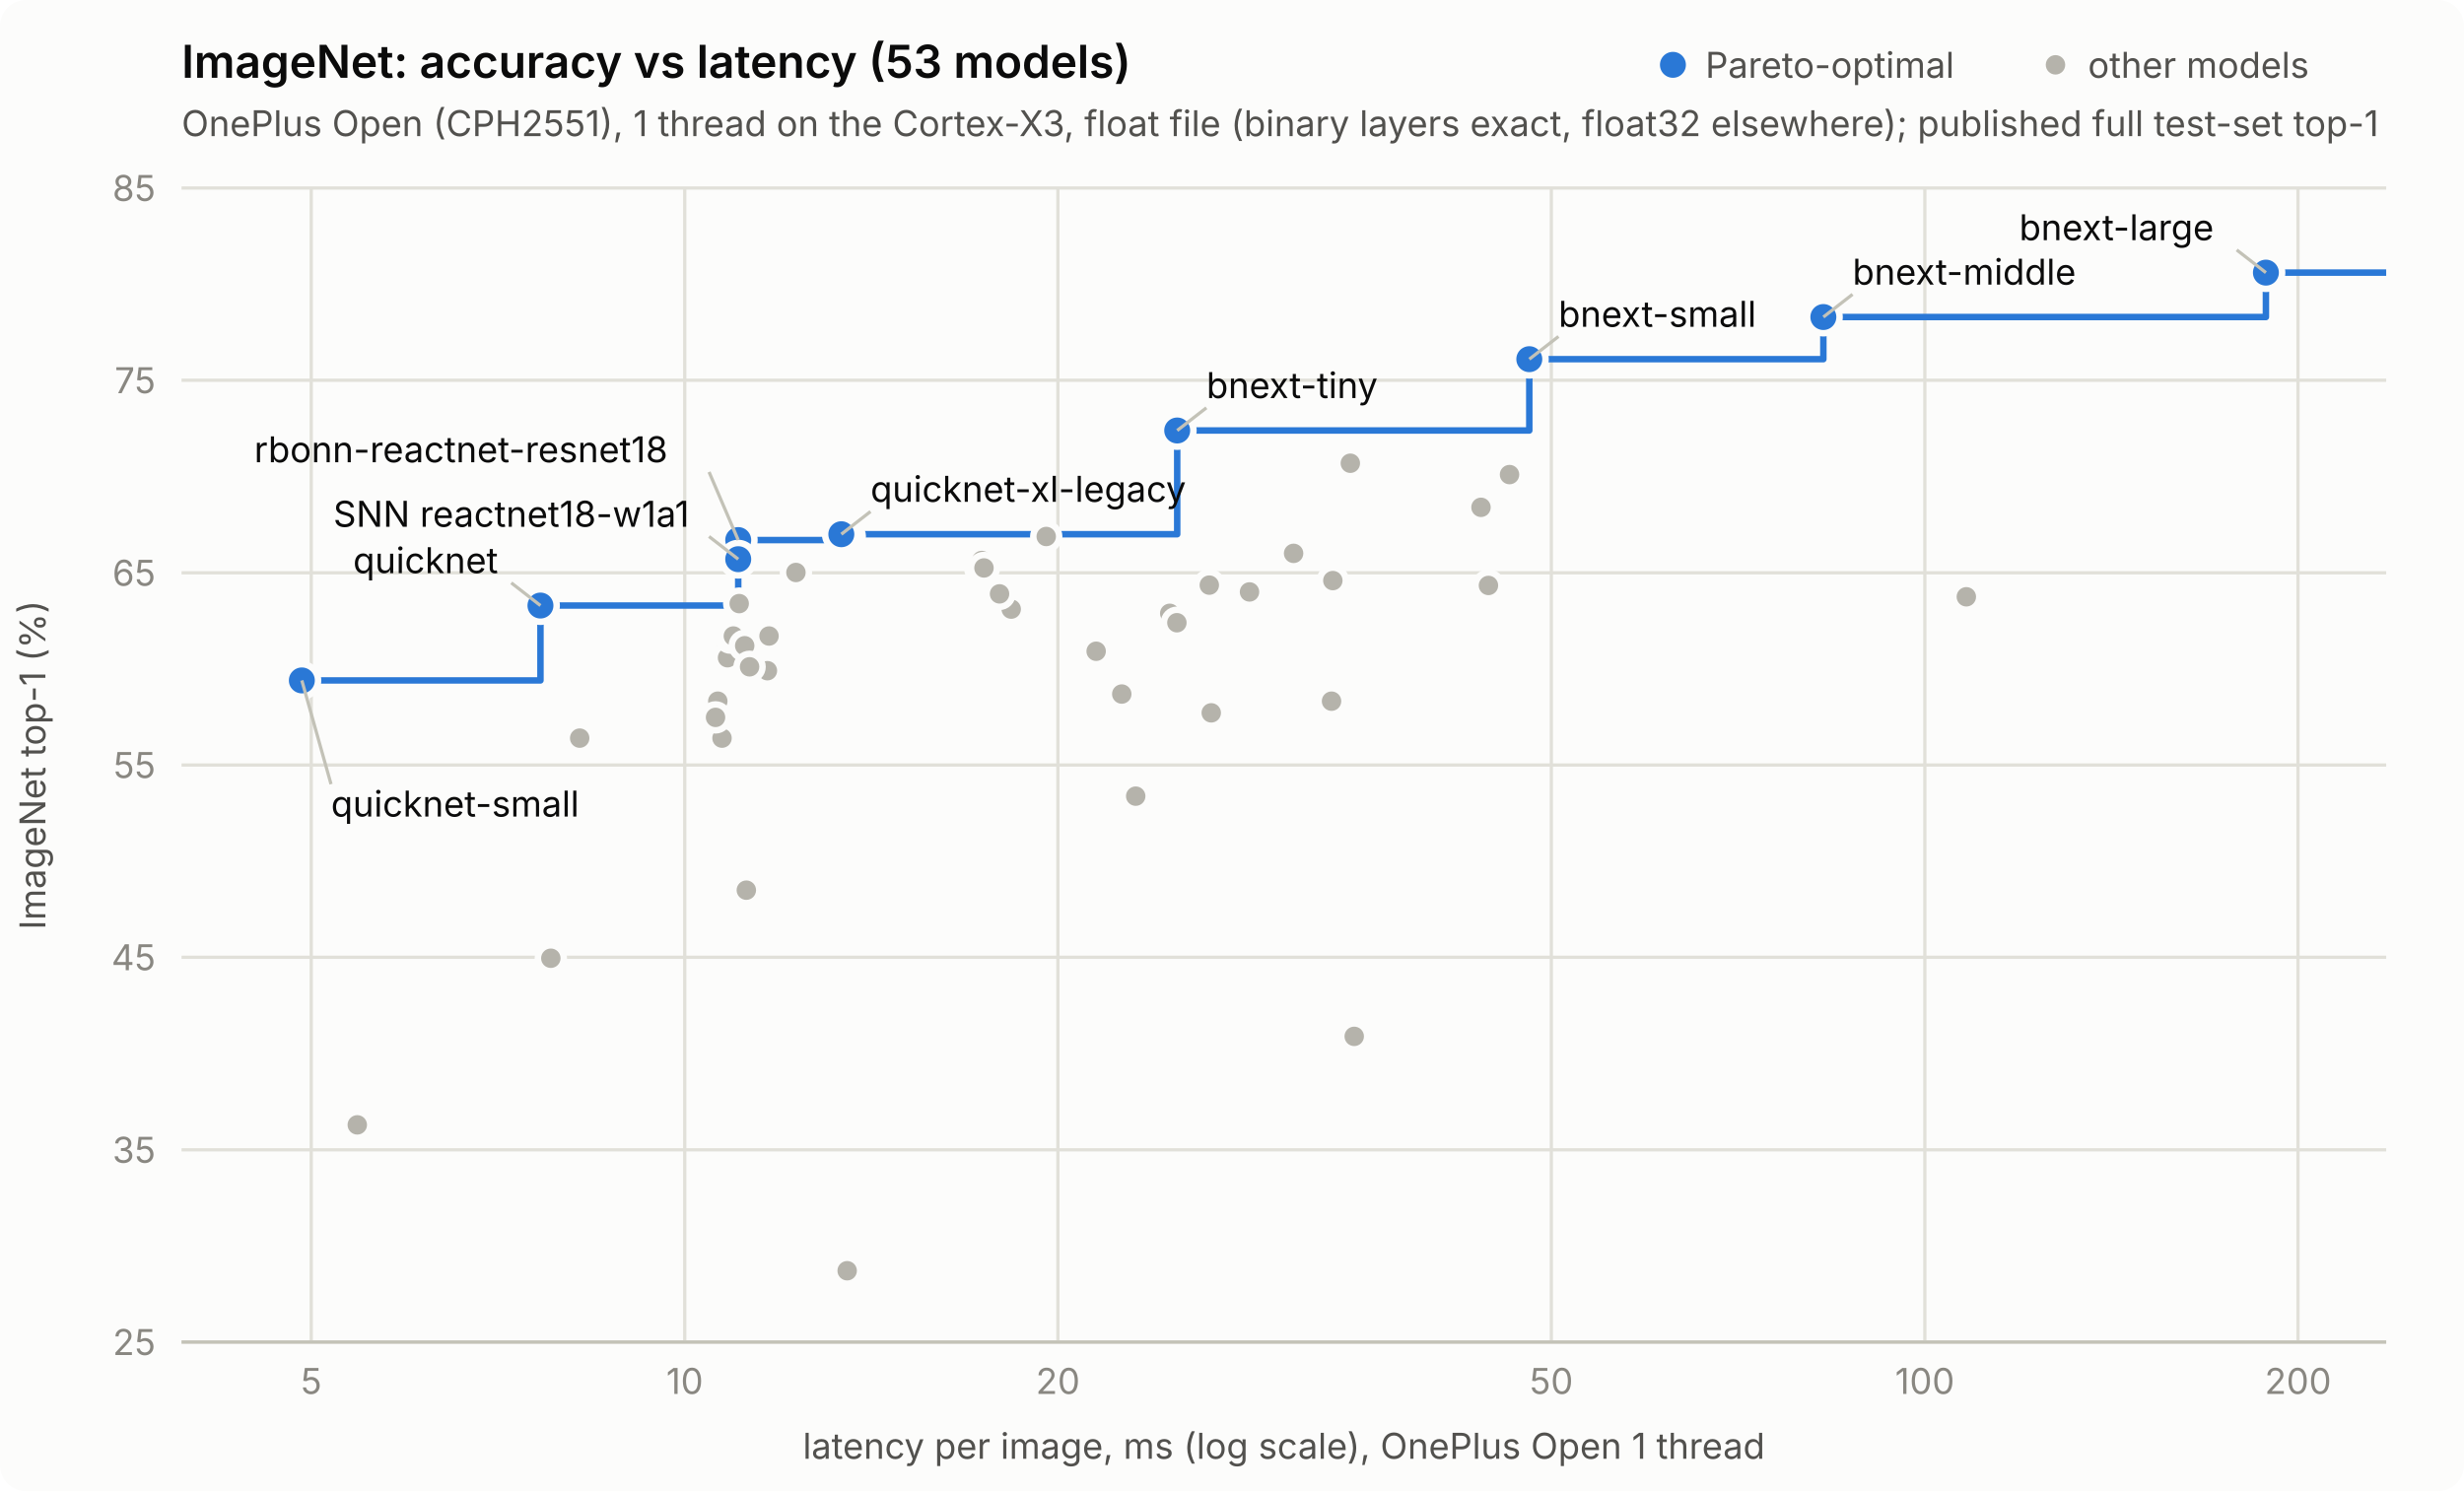
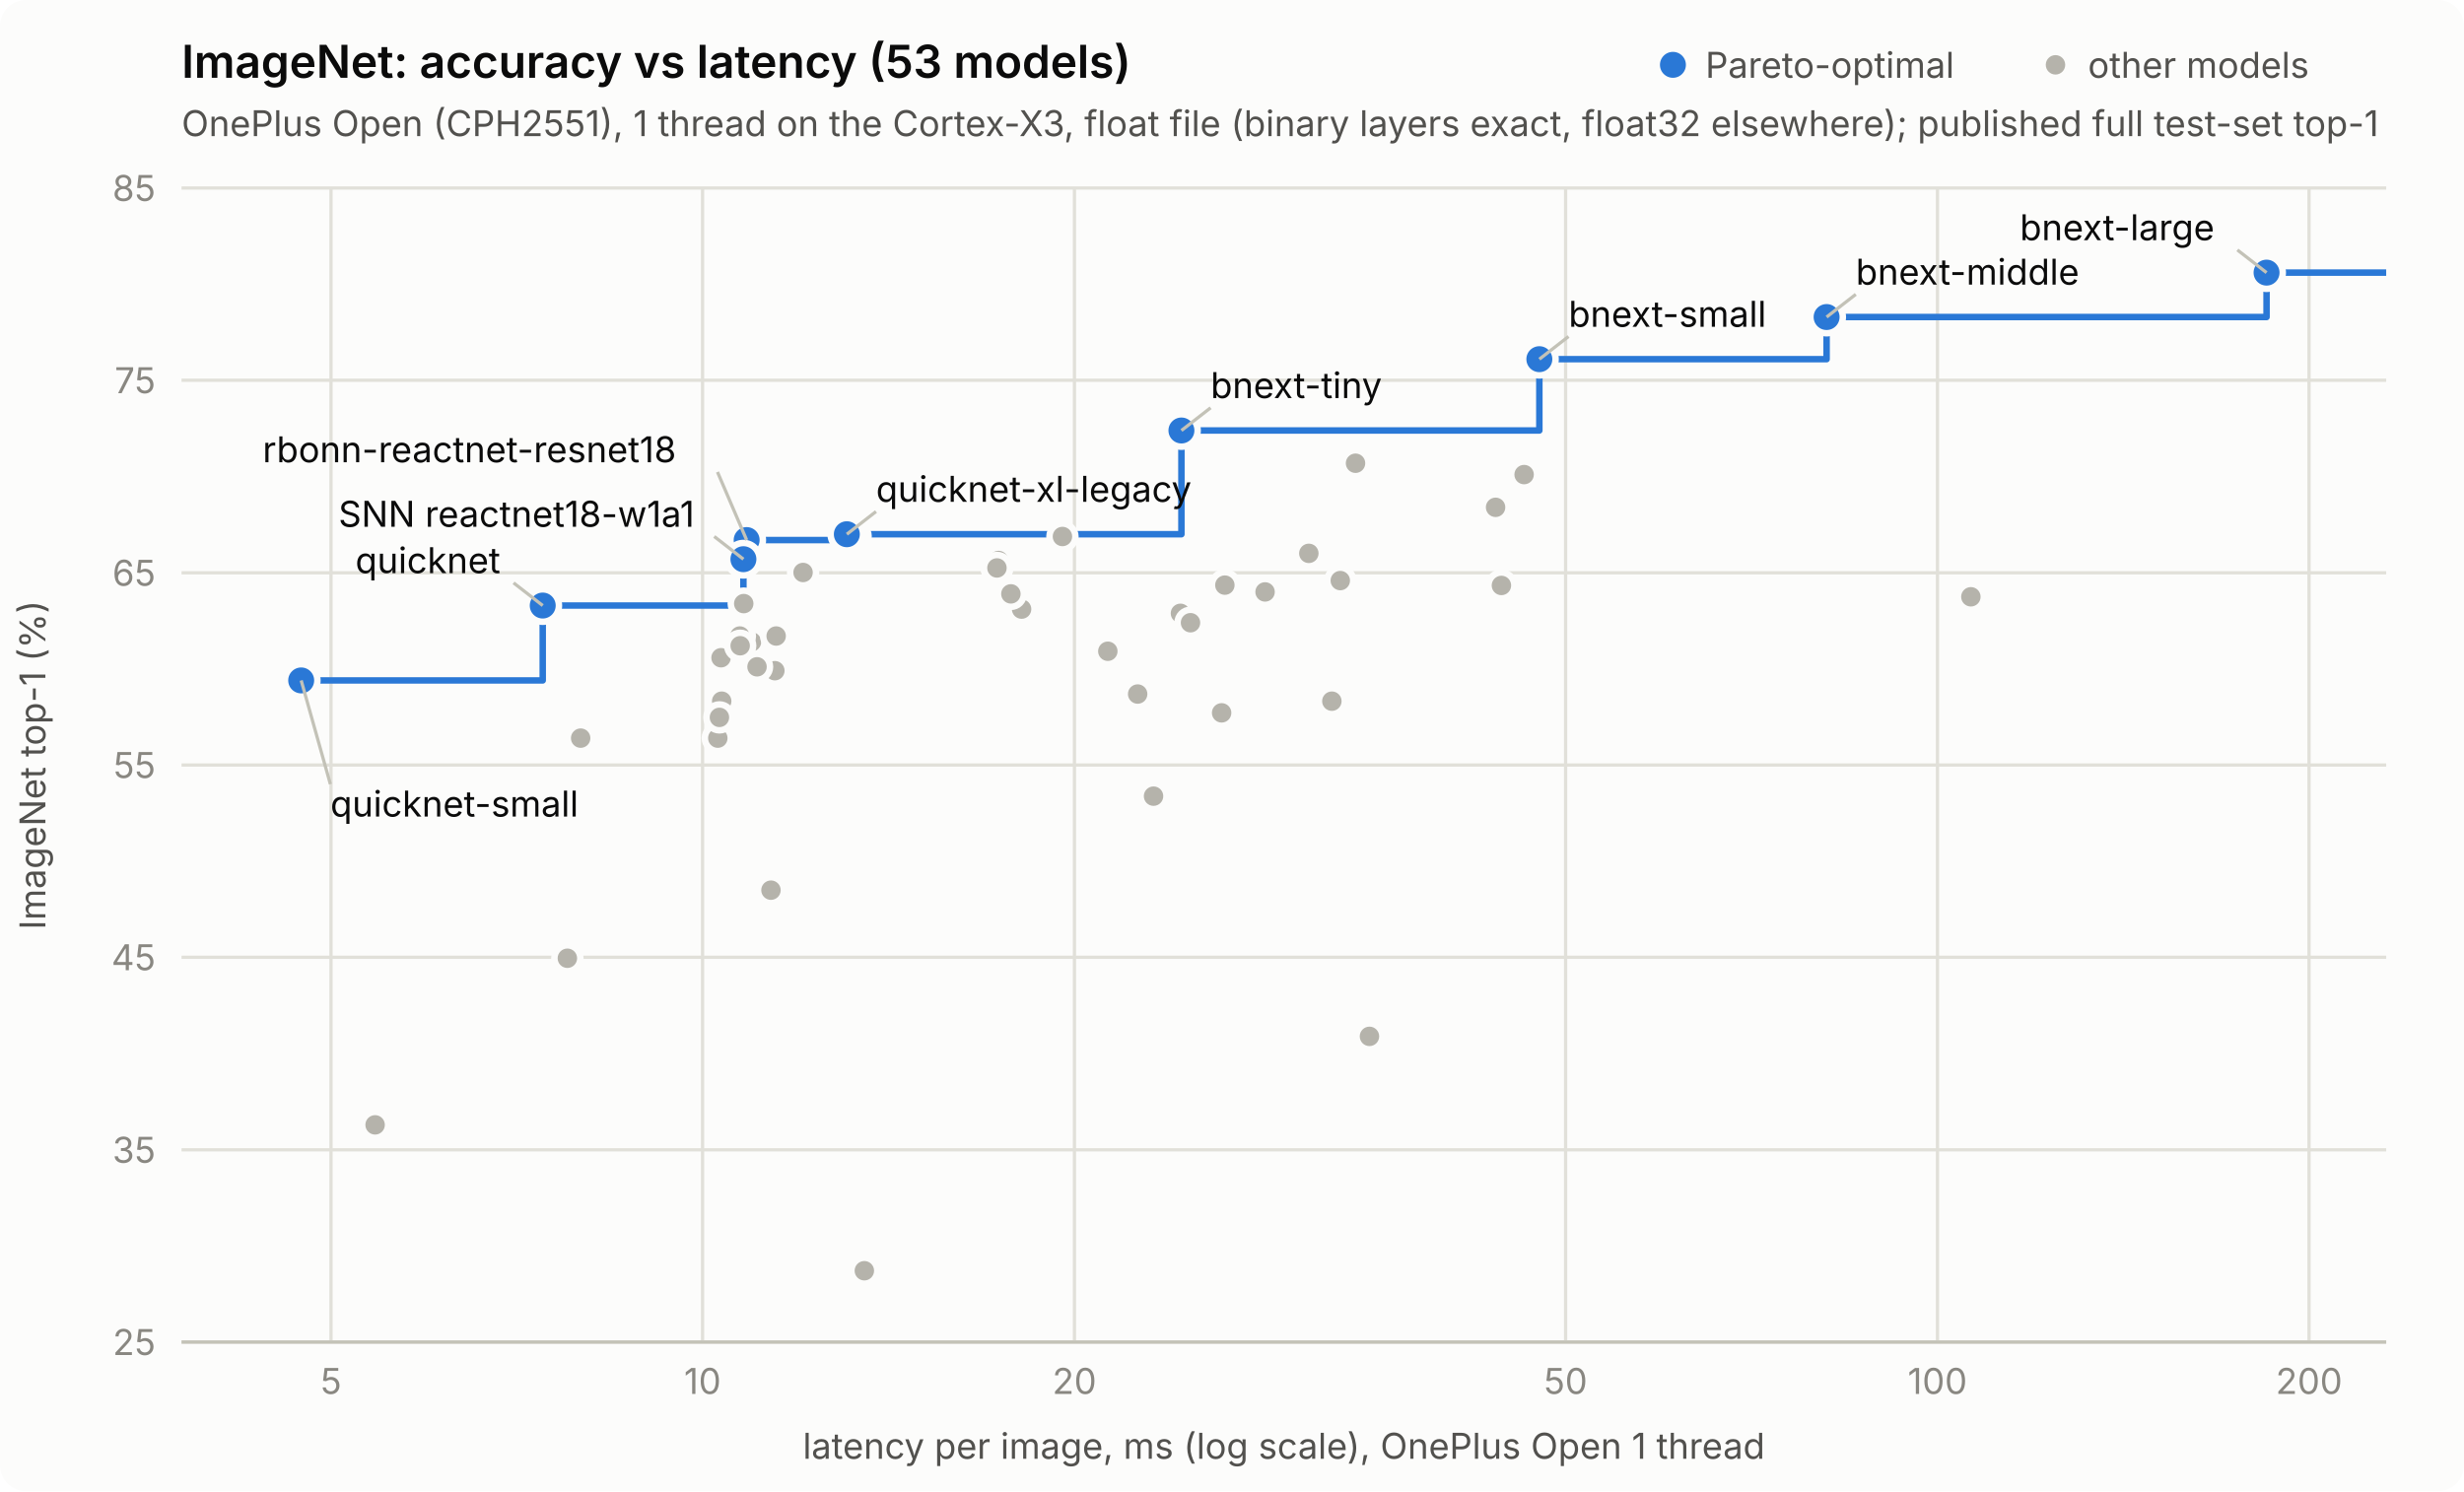
<svg xmlns="http://www.w3.org/2000/svg" viewBox="0 0 760 460" width="760" height="460" role="img" aria-label="ImageNet: accuracy vs latency (53 models)">
  <style>svg{font-family:system-ui,-apple-system,'Segoe UI',sans-serif} .tick{font-size:11px;font-variant-numeric:tabular-nums} .title{font-size:14px;font-weight:600} .sub,.alabel,.lab{font-size:11px} .hit{fill:#000;fill-opacity:0} .bg{fill:#fcfcfb} .grid{stroke:#e1e0d9;stroke-width:1} .axis{stroke:#c3c2b7;stroke-width:1} .tick{fill:#898781} .title{fill:#0b0b0b} .sub,.alabel{fill:#52514e} .lab{fill:#0b0b0b} .front{fill:none;stroke:#2a78d6;stroke-width:2;stroke-linejoin:round} .dot-f{fill:#2a78d6;stroke:#fcfcfb;stroke-width:2} .dot-o{fill:#b5b3ab;stroke:#fcfcfb;stroke-width:2} .hit:hover + .dot-o,.hit:hover + .dot-f{stroke:#0b0b0b} @media (prefers-color-scheme: dark){.bg{fill:#1a1a19} .grid{stroke:#2c2c2a;stroke-width:1} .axis{stroke:#383835;stroke-width:1} .tick{fill:#898781} .title{fill:#f0efec} .sub,.alabel{fill:#c3c2b7} .lab{fill:#f0efec} .front{fill:none;stroke:#3987e5;stroke-width:2;stroke-linejoin:round} .dot-f{fill:#3987e5;stroke:#1a1a19;stroke-width:2} .dot-o{fill:#6b6a65;stroke:#1a1a19;stroke-width:2} .hit:hover + .dot-o,.hit:hover + .dot-f{stroke:#f0efec}}</style>
  <rect class="bg" x="0" y="0" width="760" height="460" rx="8" />
  <text class="title" x="56" y="24">ImageNet: accuracy vs latency (53 models)</text>
  <text class="sub" x="56" y="42">OnePlus Open (CPH2551), 1 thread on the Cortex-X3, float file (binary layers exact, float32 elsewhere); published full test-set top-1</text>
  <line class="grid" x1="56" x2="736" y1="414.0" y2="414.0" />
  <text class="tick" x="48" y="418.0" text-anchor="end">25</text>
  <line class="grid" x1="56" x2="736" y1="354.7" y2="354.7" />
  <text class="tick" x="48" y="358.7" text-anchor="end">35</text>
  <line class="grid" x1="56" x2="736" y1="295.3" y2="295.3" />
  <text class="tick" x="48" y="299.3" text-anchor="end">45</text>
  <line class="grid" x1="56" x2="736" y1="236.0" y2="236.0" />
  <text class="tick" x="48" y="240.0" text-anchor="end">55</text>
  <line class="grid" x1="56" x2="736" y1="176.7" y2="176.7" />
  <text class="tick" x="48" y="180.7" text-anchor="end">65</text>
  <line class="grid" x1="56" x2="736" y1="117.3" y2="117.3" />
  <text class="tick" x="48" y="121.3" text-anchor="end">75</text>
  <line class="grid" x1="56" x2="736" y1="58.0" y2="58.0" />
  <text class="tick" x="48" y="62.0" text-anchor="end">85</text>
-   <line class="grid" x1="96.0" x2="96.0" y1="58" y2="414" />
-   <text class="tick" x="96.0" y="430" text-anchor="middle">5</text>
-   <line class="grid" x1="211.2" x2="211.2" y1="58" y2="414" />
-   <text class="tick" x="211.2" y="430" text-anchor="middle">10</text>
-   <line class="grid" x1="326.3" x2="326.3" y1="58" y2="414" />
-   <text class="tick" x="326.3" y="430" text-anchor="middle">20</text>
-   <line class="grid" x1="478.5" x2="478.5" y1="58" y2="414" />
-   <text class="tick" x="478.5" y="430" text-anchor="middle">50</text>
-   <line class="grid" x1="593.7" x2="593.7" y1="58" y2="414" />
-   <text class="tick" x="593.7" y="430" text-anchor="middle">100</text>
-   <line class="grid" x1="708.8" x2="708.8" y1="58" y2="414" />
-   <text class="tick" x="708.8" y="430" text-anchor="middle">200</text>
+   <line class="grid" x1="102.1" x2="102.1" y1="58" y2="414" />
+   <text class="tick" x="102.1" y="430" text-anchor="middle">5</text>
+   <line class="grid" x1="216.7" x2="216.7" y1="58" y2="414" />
+   <text class="tick" x="216.7" y="430" text-anchor="middle">10</text>
+   <line class="grid" x1="331.4" x2="331.4" y1="58" y2="414" />
+   <text class="tick" x="331.4" y="430" text-anchor="middle">20</text>
+   <line class="grid" x1="482.9" x2="482.9" y1="58" y2="414" />
+   <text class="tick" x="482.9" y="430" text-anchor="middle">50</text>
+   <line class="grid" x1="597.6" x2="597.6" y1="58" y2="414" />
+   <text class="tick" x="597.6" y="430" text-anchor="middle">100</text>
+   <line class="grid" x1="712.2" x2="712.2" y1="58" y2="414" />
+   <text class="tick" x="712.2" y="430" text-anchor="middle">200</text>
  <line class="axis" x1="56" x2="736" y1="414" y2="414" />
  <text class="alabel" x="396.0" y="450" text-anchor="middle">latency per image, ms (log scale), OnePlus Open 1 thread</text>
  <text class="alabel" transform="translate(14 236.0) rotate(-90)" text-anchor="middle">ImageNet top-1 (%)</text>
-   <path class="front" d="M93.1,209.9 H166.7 V186.8 H227.7 V172.5 H227.7 V166.6 H259.5 V164.8 H363.1 V132.8 H471.7 V110.8 H562.4 V97.8 H698.9 V84.1 H736.0" />
-   <g>
-     <circle class="hit" cx="223.9" cy="198.1" r="12" />
-     <circle class="dot-o" cx="223.9" cy="198.1" r="4" />
-   </g>
-   <g>
-     <circle class="hit" cx="302.4" cy="175.5" r="12" />
-     <circle class="dot-o" cx="302.4" cy="175.5" r="4" />
-   </g>
-   <g>
-     <circle class="hit" cx="322.7" cy="165.5" r="12" />
-     <circle class="dot-o" cx="322.7" cy="165.5" r="4" />
-   </g>
-   <g>
-     <circle class="hit" cx="456.8" cy="156.5" r="12" />
-     <circle class="dot-o" cx="456.8" cy="156.5" r="4" />
-   </g>
-   <g>
-     <circle class="hit" cx="465.6" cy="146.4" r="12" />
-     <circle class="dot-o" cx="465.6" cy="146.4" r="4" />
-   </g>
-   <g>
-     <circle class="hit" cx="385.4" cy="182.6" r="12" />
-     <circle class="dot-o" cx="385.4" cy="182.6" r="4" />
-   </g>
-   <g>
-     <circle class="hit" cx="399.0" cy="170.7" r="12" />
-     <circle class="dot-o" cx="399.0" cy="170.7" r="4" />
-   </g>
-   <g>
-     <circle class="hit" cx="417.7" cy="319.7" r="12" />
-     <circle class="dot-o" cx="417.7" cy="319.7" r="4" />
-   </g>
-   <g>
-     <circle class="hit" cx="261.3" cy="392.0" r="12" />
-     <circle class="dot-o" cx="261.3" cy="392.0" r="4" />
-   </g>
-   <g>
-     <circle class="hit" cx="226.4" cy="198.0" r="12" />
-     <circle class="dot-o" cx="226.4" cy="198.0" r="4" />
-   </g>
-   <g>
-     <circle class="hit" cx="302.8" cy="172.9" r="12" />
-     <circle class="dot-o" cx="302.8" cy="172.9" r="4" />
-   </g>
-   <g>
-     <circle class="hit" cx="346.0" cy="214.1" r="12" />
-     <circle class="dot-o" cx="346.0" cy="214.1" r="4" />
-   </g>
-   <g>
-     <circle class="hit" cx="373.0" cy="180.5" r="12" />
-     <circle class="dot-o" cx="373.0" cy="180.5" r="4" />
-   </g>
-   <g>
-     <circle class="hit" cx="224.4" cy="202.9" r="12" />
-     <circle class="dot-o" cx="224.4" cy="202.9" r="4" />
-   </g>
-   <g>
-     <circle class="hit" cx="373.6" cy="219.9" r="12" />
-     <circle class="dot-o" cx="373.6" cy="219.9" r="4" />
-   </g>
-   <g>
-     <circle class="hit" cx="410.7" cy="216.3" r="12" />
-     <circle class="dot-o" cx="410.7" cy="216.3" r="4" />
-   </g>
-   <g>
-     <circle class="hit" cx="606.5" cy="184.1" r="12" />
-     <circle class="dot-o" cx="606.5" cy="184.1" r="4" />
-   </g>
-   <g>
-     <circle class="hit" cx="222.7" cy="227.7" r="12" />
-     <circle class="dot-o" cx="222.7" cy="227.7" r="4" />
-   </g>
-   <g>
-     <circle class="hit" cx="178.8" cy="227.7" r="12" />
-     <circle class="dot-o" cx="178.8" cy="227.7" r="4" />
-   </g>
-   <g>
-     <circle class="hit" cx="110.2" cy="347.0" r="12" />
-     <circle class="dot-o" cx="110.2" cy="347.0" r="4" />
-   </g>
-   <g>
-     <circle class="hit" cx="338.1" cy="200.9" r="12" />
-     <circle class="dot-o" cx="338.1" cy="200.9" r="4" />
-   </g>
-   <g>
-     <circle class="hit" cx="360.8" cy="189.2" r="12" />
-     <circle class="dot-o" cx="360.8" cy="189.2" r="4" />
-   </g>
-   <g>
-     <circle class="hit" cx="459.1" cy="180.6" r="12" />
-     <circle class="dot-o" cx="459.1" cy="180.6" r="4" />
-   </g>
-   <g>
-     <circle class="hit" cx="411.1" cy="179.1" r="12" />
-     <circle class="dot-o" cx="411.1" cy="179.1" r="4" />
-   </g>
-   <g>
-     <circle class="hit" cx="221.4" cy="216.3" r="12" />
-     <circle class="dot-o" cx="221.4" cy="216.3" r="4" />
-   </g>
-   <g>
-     <circle class="hit" cx="220.7" cy="221.3" r="12" />
-     <circle class="dot-o" cx="220.7" cy="221.3" r="4" />
-   </g>
-   <g>
-     <circle class="hit" cx="350.3" cy="245.6" r="12" />
-     <circle class="dot-o" cx="350.3" cy="245.6" r="4" />
-   </g>
-   <g>
-     <circle class="hit" cx="363.0" cy="192.1" r="12" />
-     <circle class="dot-o" cx="363.0" cy="192.1" r="4" />
-   </g>
-   <g>
-     <circle class="hit" cx="262.1" cy="165.4" r="12" />
-     <circle class="dot-o" cx="262.1" cy="165.4" r="4" />
-   </g>
-   <g>
-     <circle class="hit" cx="245.5" cy="176.6" r="12" />
-     <circle class="dot-o" cx="245.5" cy="176.6" r="4" />
-   </g>
-   <g>
-     <circle class="hit" cx="169.9" cy="295.6" r="12" />
-     <circle class="dot-o" cx="169.9" cy="295.6" r="4" />
-   </g>
-   <g>
-     <circle class="hit" cx="225.3" cy="196.7" r="12" />
-     <circle class="dot-o" cx="225.3" cy="196.7" r="4" />
-   </g>
-   <g>
-     <circle class="hit" cx="225.4" cy="196.4" r="12" />
-     <circle class="dot-o" cx="225.4" cy="196.4" r="4" />
-   </g>
-   <g>
-     <circle class="hit" cx="226.2" cy="196.2" r="12" />
-     <circle class="dot-o" cx="226.2" cy="196.2" r="4" />
-   </g>
-   <g>
-     <circle class="hit" cx="416.5" cy="142.9" r="12" />
-     <circle class="dot-o" cx="416.5" cy="142.9" r="4" />
-   </g>
-   <g>
-     <circle class="hit" cx="236.7" cy="206.9" r="12" />
-     <circle class="dot-o" cx="236.7" cy="206.9" r="4" />
-   </g>
-   <g>
-     <circle class="hit" cx="311.9" cy="187.9" r="12" />
-     <circle class="dot-o" cx="311.9" cy="187.9" r="4" />
-   </g>
-   <g>
-     <circle class="hit" cx="229.7" cy="199.2" r="12" />
-     <circle class="dot-o" cx="229.7" cy="199.2" r="4" />
-   </g>
-   <g>
-     <circle class="hit" cx="303.5" cy="175.2" r="12" />
-     <circle class="dot-o" cx="303.5" cy="175.2" r="4" />
-   </g>
-   <g>
-     <circle class="hit" cx="237.2" cy="196.2" r="12" />
-     <circle class="dot-o" cx="237.2" cy="196.2" r="4" />
-   </g>
-   <g>
-     <circle class="hit" cx="231.2" cy="205.7" r="12" />
-     <circle class="dot-o" cx="231.2" cy="205.7" r="4" />
-   </g>
-   <g>
-     <circle class="hit" cx="308.3" cy="183.2" r="12" />
-     <circle class="dot-o" cx="308.3" cy="183.2" r="4" />
-   </g>
-   <g>
-     <circle class="hit" cx="228.0" cy="186.2" r="12" />
-     <circle class="dot-o" cx="228.0" cy="186.2" r="4" />
-   </g>
-   <g>
-     <circle class="hit" cx="230.2" cy="274.6" r="12" />
-     <circle class="dot-o" cx="230.2" cy="274.6" r="4" />
-   </g>
-   <g>
-     <circle class="hit" cx="698.9" cy="84.1" r="12" />
-     <circle class="dot-f" cx="698.9" cy="84.1" r="5" />
-   </g>
-   <g>
-     <circle class="hit" cx="562.4" cy="97.8" r="12" />
-     <circle class="dot-f" cx="562.4" cy="97.8" r="5" />
-   </g>
-   <g>
-     <circle class="hit" cx="471.7" cy="110.8" r="12" />
-     <circle class="dot-f" cx="471.7" cy="110.8" r="5" />
-   </g>
-   <g>
-     <circle class="hit" cx="363.1" cy="132.8" r="12" />
-     <circle class="dot-f" cx="363.1" cy="132.8" r="5" />
-   </g>
-   <g>
-     <circle class="hit" cx="166.7" cy="186.8" r="12" />
-     <circle class="dot-f" cx="166.7" cy="186.8" r="5" />
-   </g>
-   <g>
-     <circle class="hit" cx="93.1" cy="209.9" r="12" />
-     <circle class="dot-f" cx="93.1" cy="209.9" r="5" />
-   </g>
-   <g>
-     <circle class="hit" cx="259.5" cy="164.8" r="12" />
-     <circle class="dot-f" cx="259.5" cy="164.8" r="5" />
-   </g>
-   <g>
-     <circle class="hit" cx="227.7" cy="166.6" r="12" />
-     <circle class="dot-f" cx="227.7" cy="166.6" r="5" />
-   </g>
-   <g>
-     <circle class="hit" cx="227.7" cy="172.5" r="12" />
-     <circle class="dot-f" cx="227.7" cy="172.5" r="5" />
-   </g>
-   <line class="axis" x1="93.1" y1="209.9" x2="102.1" y2="241.9" />
-   <text class="lab" x="102.1" y="251.9">quicknet-small</text>
-   <line class="axis" x1="166.7" y1="186.8" x2="157.7" y2="179.8" />
-   <text class="lab" x="108.9" y="176.8">quicknet</text>
-   <line class="axis" x1="227.7" y1="172.5" x2="218.7" y2="165.5" />
-   <text class="lab" x="102.8" y="162.5">SNN reactnet18-w1a1</text>
-   <line class="axis" x1="227.7" y1="166.6" x2="218.7" y2="145.6" />
-   <text class="lab" x="78.4" y="142.6">rbonn-reactnet-resnet18</text>
-   <line class="axis" x1="259.5" y1="164.8" x2="268.5" y2="157.8" />
-   <text class="lab" x="268.5" y="154.8">quicknet-xl-legacy</text>
-   <line class="axis" x1="363.1" y1="132.8" x2="372.1" y2="125.8" />
-   <text class="lab" x="372.1" y="122.8">bnext-tiny</text>
-   <line class="axis" x1="471.7" y1="110.8" x2="480.7" y2="103.8" />
-   <text class="lab" x="480.7" y="100.8">bnext-small</text>
-   <line class="axis" x1="562.4" y1="97.8" x2="571.4" y2="90.8" />
-   <text class="lab" x="571.4" y="87.8">bnext-middle</text>
-   <line class="axis" x1="698.9" y1="84.1" x2="689.9" y2="77.1" />
-   <text class="lab" x="622.8" y="74.1">bnext-large</text>
+   <path class="front" d="M92.9,209.9 H167.4 V186.8 H229.3 V172.5 H230.3 V166.6 H261.2 V164.8 H364.4 V132.8 H474.8 V110.8 H563.4 V97.8 H699.1 V84.1 H736.0" />
+   <g>
+     <circle class="hit" cx="229.4" cy="198.1" r="12" />
+     <circle class="dot-o" cx="229.4" cy="198.1" r="4" />
+   </g>
+   <g>
+     <circle class="hit" cx="307.5" cy="175.5" r="12" />
+     <circle class="dot-o" cx="307.5" cy="175.5" r="4" />
+   </g>
+   <g>
+     <circle class="hit" cx="327.7" cy="165.5" r="12" />
+     <circle class="dot-o" cx="327.7" cy="165.5" r="4" />
+   </g>
+   <g>
+     <circle class="hit" cx="461.3" cy="156.5" r="12" />
+     <circle class="dot-o" cx="461.3" cy="156.5" r="4" />
+   </g>
+   <g>
+     <circle class="hit" cx="470.1" cy="146.4" r="12" />
+     <circle class="dot-o" cx="470.1" cy="146.4" r="4" />
+   </g>
+   <g>
+     <circle class="hit" cx="390.2" cy="182.6" r="12" />
+     <circle class="dot-o" cx="390.2" cy="182.6" r="4" />
+   </g>
+   <g>
+     <circle class="hit" cx="403.7" cy="170.7" r="12" />
+     <circle class="dot-o" cx="403.7" cy="170.7" r="4" />
+   </g>
+   <g>
+     <circle class="hit" cx="422.4" cy="319.7" r="12" />
+     <circle class="dot-o" cx="422.4" cy="319.7" r="4" />
+   </g>
+   <g>
+     <circle class="hit" cx="266.6" cy="392.0" r="12" />
+     <circle class="dot-o" cx="266.6" cy="392.0" r="4" />
+   </g>
+   <g>
+     <circle class="hit" cx="231.8" cy="198.0" r="12" />
+     <circle class="dot-o" cx="231.8" cy="198.0" r="4" />
+   </g>
+   <g>
+     <circle class="hit" cx="308.0" cy="172.9" r="12" />
+     <circle class="dot-o" cx="308.0" cy="172.9" r="4" />
+   </g>
+   <g>
+     <circle class="hit" cx="350.9" cy="214.1" r="12" />
+     <circle class="dot-o" cx="350.9" cy="214.1" r="4" />
+   </g>
+   <g>
+     <circle class="hit" cx="377.8" cy="180.5" r="12" />
+     <circle class="dot-o" cx="377.8" cy="180.5" r="4" />
+   </g>
+   <g>
+     <circle class="hit" cx="222.4" cy="202.9" r="12" />
+     <circle class="dot-o" cx="222.4" cy="202.9" r="4" />
+   </g>
+   <g>
+     <circle class="hit" cx="376.8" cy="219.9" r="12" />
+     <circle class="dot-o" cx="376.8" cy="219.9" r="4" />
+   </g>
+   <g>
+     <circle class="hit" cx="410.8" cy="216.3" r="12" />
+     <circle class="dot-o" cx="410.8" cy="216.3" r="4" />
+   </g>
+   <g>
+     <circle class="hit" cx="607.9" cy="184.1" r="12" />
+     <circle class="dot-o" cx="607.9" cy="184.1" r="4" />
+   </g>
+   <g>
+     <circle class="hit" cx="221.4" cy="227.7" r="12" />
+     <circle class="dot-o" cx="221.4" cy="227.7" r="4" />
+   </g>
+   <g>
+     <circle class="hit" cx="179.1" cy="227.7" r="12" />
+     <circle class="dot-o" cx="179.1" cy="227.7" r="4" />
+   </g>
+   <g>
+     <circle class="hit" cx="115.7" cy="347.0" r="12" />
+     <circle class="dot-o" cx="115.7" cy="347.0" r="4" />
+   </g>
+   <g>
+     <circle class="hit" cx="341.7" cy="200.9" r="12" />
+     <circle class="dot-o" cx="341.7" cy="200.9" r="4" />
+   </g>
+   <g>
+     <circle class="hit" cx="364.1" cy="189.2" r="12" />
+     <circle class="dot-o" cx="364.1" cy="189.2" r="4" />
+   </g>
+   <g>
+     <circle class="hit" cx="463.1" cy="180.6" r="12" />
+     <circle class="dot-o" cx="463.1" cy="180.6" r="4" />
+   </g>
+   <g>
+     <circle class="hit" cx="413.4" cy="179.1" r="12" />
+     <circle class="dot-o" cx="413.4" cy="179.1" r="4" />
+   </g>
+   <g>
+     <circle class="hit" cx="222.6" cy="216.3" r="12" />
+     <circle class="dot-o" cx="222.6" cy="216.3" r="4" />
+   </g>
+   <g>
+     <circle class="hit" cx="221.9" cy="221.3" r="12" />
+     <circle class="dot-o" cx="221.9" cy="221.3" r="4" />
+   </g>
+   <g>
+     <circle class="hit" cx="355.8" cy="245.6" r="12" />
+     <circle class="dot-o" cx="355.8" cy="245.6" r="4" />
+   </g>
+   <g>
+     <circle class="hit" cx="367.2" cy="192.1" r="12" />
+     <circle class="dot-o" cx="367.2" cy="192.1" r="4" />
+   </g>
+   <g>
+     <circle class="hit" cx="263.9" cy="165.4" r="12" />
+     <circle class="dot-o" cx="263.9" cy="165.4" r="4" />
+   </g>
+   <g>
+     <circle class="hit" cx="247.7" cy="176.6" r="12" />
+     <circle class="dot-o" cx="247.7" cy="176.6" r="4" />
+   </g>
+   <g>
+     <circle class="hit" cx="175.0" cy="295.6" r="12" />
+     <circle class="dot-o" cx="175.0" cy="295.6" r="4" />
+   </g>
+   <g>
+     <circle class="hit" cx="227.4" cy="196.7" r="12" />
+     <circle class="dot-o" cx="227.4" cy="196.7" r="4" />
+   </g>
+   <g>
+     <circle class="hit" cx="227.3" cy="196.4" r="12" />
+     <circle class="dot-o" cx="227.3" cy="196.4" r="4" />
+   </g>
+   <g>
+     <circle class="hit" cx="228.2" cy="196.2" r="12" />
+     <circle class="dot-o" cx="228.2" cy="196.2" r="4" />
+   </g>
+   <g>
+     <circle class="hit" cx="418.1" cy="142.9" r="12" />
+     <circle class="dot-o" cx="418.1" cy="142.9" r="4" />
+   </g>
+   <g>
+     <circle class="hit" cx="239.0" cy="206.9" r="12" />
+     <circle class="dot-o" cx="239.0" cy="206.9" r="4" />
+   </g>
+   <g>
+     <circle class="hit" cx="315.1" cy="187.9" r="12" />
+     <circle class="dot-o" cx="315.1" cy="187.9" r="4" />
+   </g>
+   <g>
+     <circle class="hit" cx="228.3" cy="199.2" r="12" />
+     <circle class="dot-o" cx="228.3" cy="199.2" r="4" />
+   </g>
+   <g>
+     <circle class="hit" cx="307.5" cy="175.2" r="12" />
+     <circle class="dot-o" cx="307.5" cy="175.2" r="4" />
+   </g>
+   <g>
+     <circle class="hit" cx="239.4" cy="196.2" r="12" />
+     <circle class="dot-o" cx="239.4" cy="196.2" r="4" />
+   </g>
+   <g>
+     <circle class="hit" cx="233.5" cy="205.7" r="12" />
+     <circle class="dot-o" cx="233.5" cy="205.7" r="4" />
+   </g>
+   <g>
+     <circle class="hit" cx="311.8" cy="183.2" r="12" />
+     <circle class="dot-o" cx="311.8" cy="183.2" r="4" />
+   </g>
+   <g>
+     <circle class="hit" cx="229.4" cy="186.2" r="12" />
+     <circle class="dot-o" cx="229.4" cy="186.2" r="4" />
+   </g>
+   <g>
+     <circle class="hit" cx="237.8" cy="274.6" r="12" />
+     <circle class="dot-o" cx="237.8" cy="274.6" r="4" />
+   </g>
+   <g>
+     <circle class="hit" cx="699.1" cy="84.1" r="12" />
+     <circle class="dot-f" cx="699.1" cy="84.1" r="5" />
+   </g>
+   <g>
+     <circle class="hit" cx="563.4" cy="97.8" r="12" />
+     <circle class="dot-f" cx="563.4" cy="97.8" r="5" />
+   </g>
+   <g>
+     <circle class="hit" cx="474.8" cy="110.8" r="12" />
+     <circle class="dot-f" cx="474.8" cy="110.8" r="5" />
+   </g>
+   <g>
+     <circle class="hit" cx="364.4" cy="132.8" r="12" />
+     <circle class="dot-f" cx="364.4" cy="132.8" r="5" />
+   </g>
+   <g>
+     <circle class="hit" cx="167.4" cy="186.8" r="12" />
+     <circle class="dot-f" cx="167.4" cy="186.8" r="5" />
+   </g>
+   <g>
+     <circle class="hit" cx="92.9" cy="209.9" r="12" />
+     <circle class="dot-f" cx="92.9" cy="209.9" r="5" />
+   </g>
+   <g>
+     <circle class="hit" cx="261.2" cy="164.8" r="12" />
+     <circle class="dot-f" cx="261.2" cy="164.8" r="5" />
+   </g>
+   <g>
+     <circle class="hit" cx="230.3" cy="166.6" r="12" />
+     <circle class="dot-f" cx="230.3" cy="166.6" r="5" />
+   </g>
+   <g>
+     <circle class="hit" cx="229.3" cy="172.5" r="12" />
+     <circle class="dot-f" cx="229.3" cy="172.5" r="5" />
+   </g>
+   <line class="axis" x1="92.9" y1="209.9" x2="101.9" y2="241.9" />
+   <text class="lab" x="101.9" y="251.9">quicknet-small</text>
+   <line class="axis" x1="167.4" y1="186.8" x2="158.4" y2="179.8" />
+   <text class="lab" x="109.6" y="176.8">quicknet</text>
+   <line class="axis" x1="229.3" y1="172.5" x2="220.3" y2="165.5" />
+   <text class="lab" x="104.4" y="162.5">SNN reactnet18-w1a1</text>
+   <line class="axis" x1="230.3" y1="166.6" x2="221.3" y2="145.6" />
+   <text class="lab" x="81.0" y="142.6">rbonn-reactnet-resnet18</text>
+   <line class="axis" x1="261.2" y1="164.8" x2="270.2" y2="157.8" />
+   <text class="lab" x="270.2" y="154.8">quicknet-xl-legacy</text>
+   <line class="axis" x1="364.4" y1="132.8" x2="373.4" y2="125.8" />
+   <text class="lab" x="373.4" y="122.8">bnext-tiny</text>
+   <line class="axis" x1="474.8" y1="110.8" x2="483.8" y2="103.8" />
+   <text class="lab" x="483.8" y="100.8">bnext-small</text>
+   <line class="axis" x1="563.4" y1="97.8" x2="572.4" y2="90.8" />
+   <text class="lab" x="572.4" y="87.8">bnext-middle</text>
+   <line class="axis" x1="699.1" y1="84.1" x2="690.1" y2="77.1" />
+   <text class="lab" x="623.0" y="74.1">bnext-large</text>
  <circle class="dot-f" cx="516" cy="20" r="5" />
  <text class="sub" x="526" y="24">Pareto-optimal</text>
  <circle class="dot-o" cx="634" cy="20" r="4" />
  <text class="sub" x="644" y="24">other models</text>
</svg>
